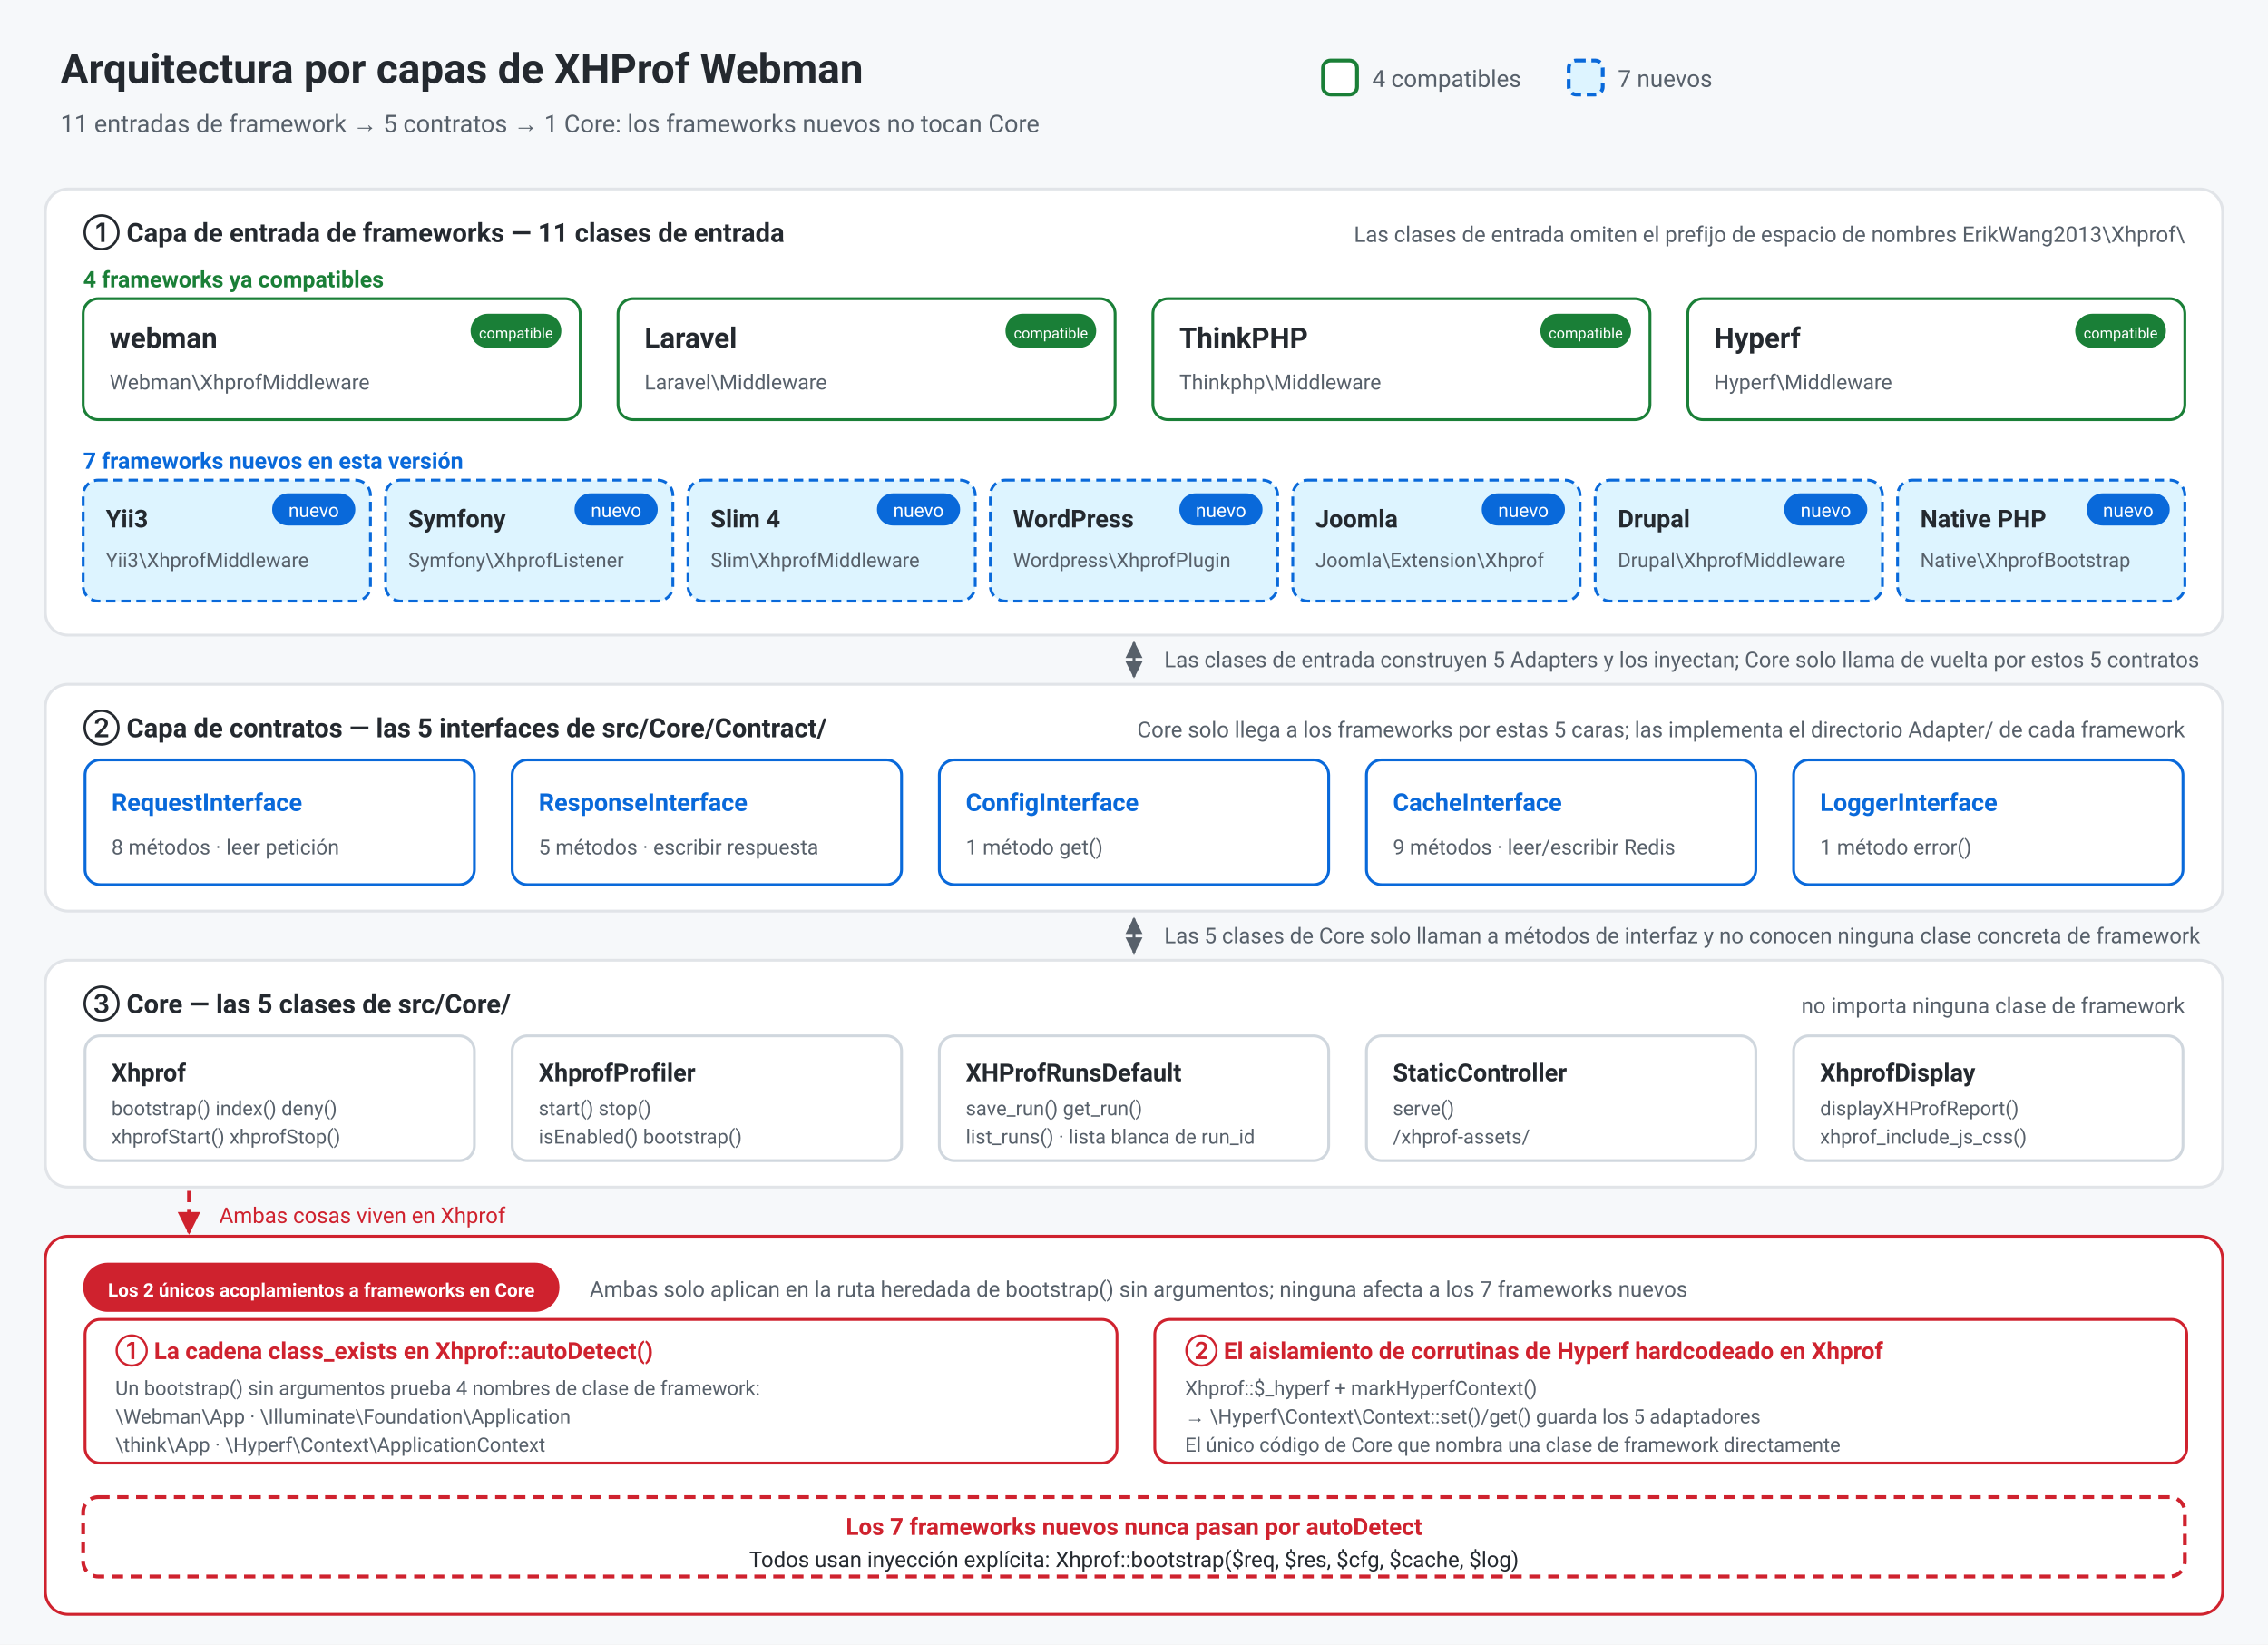
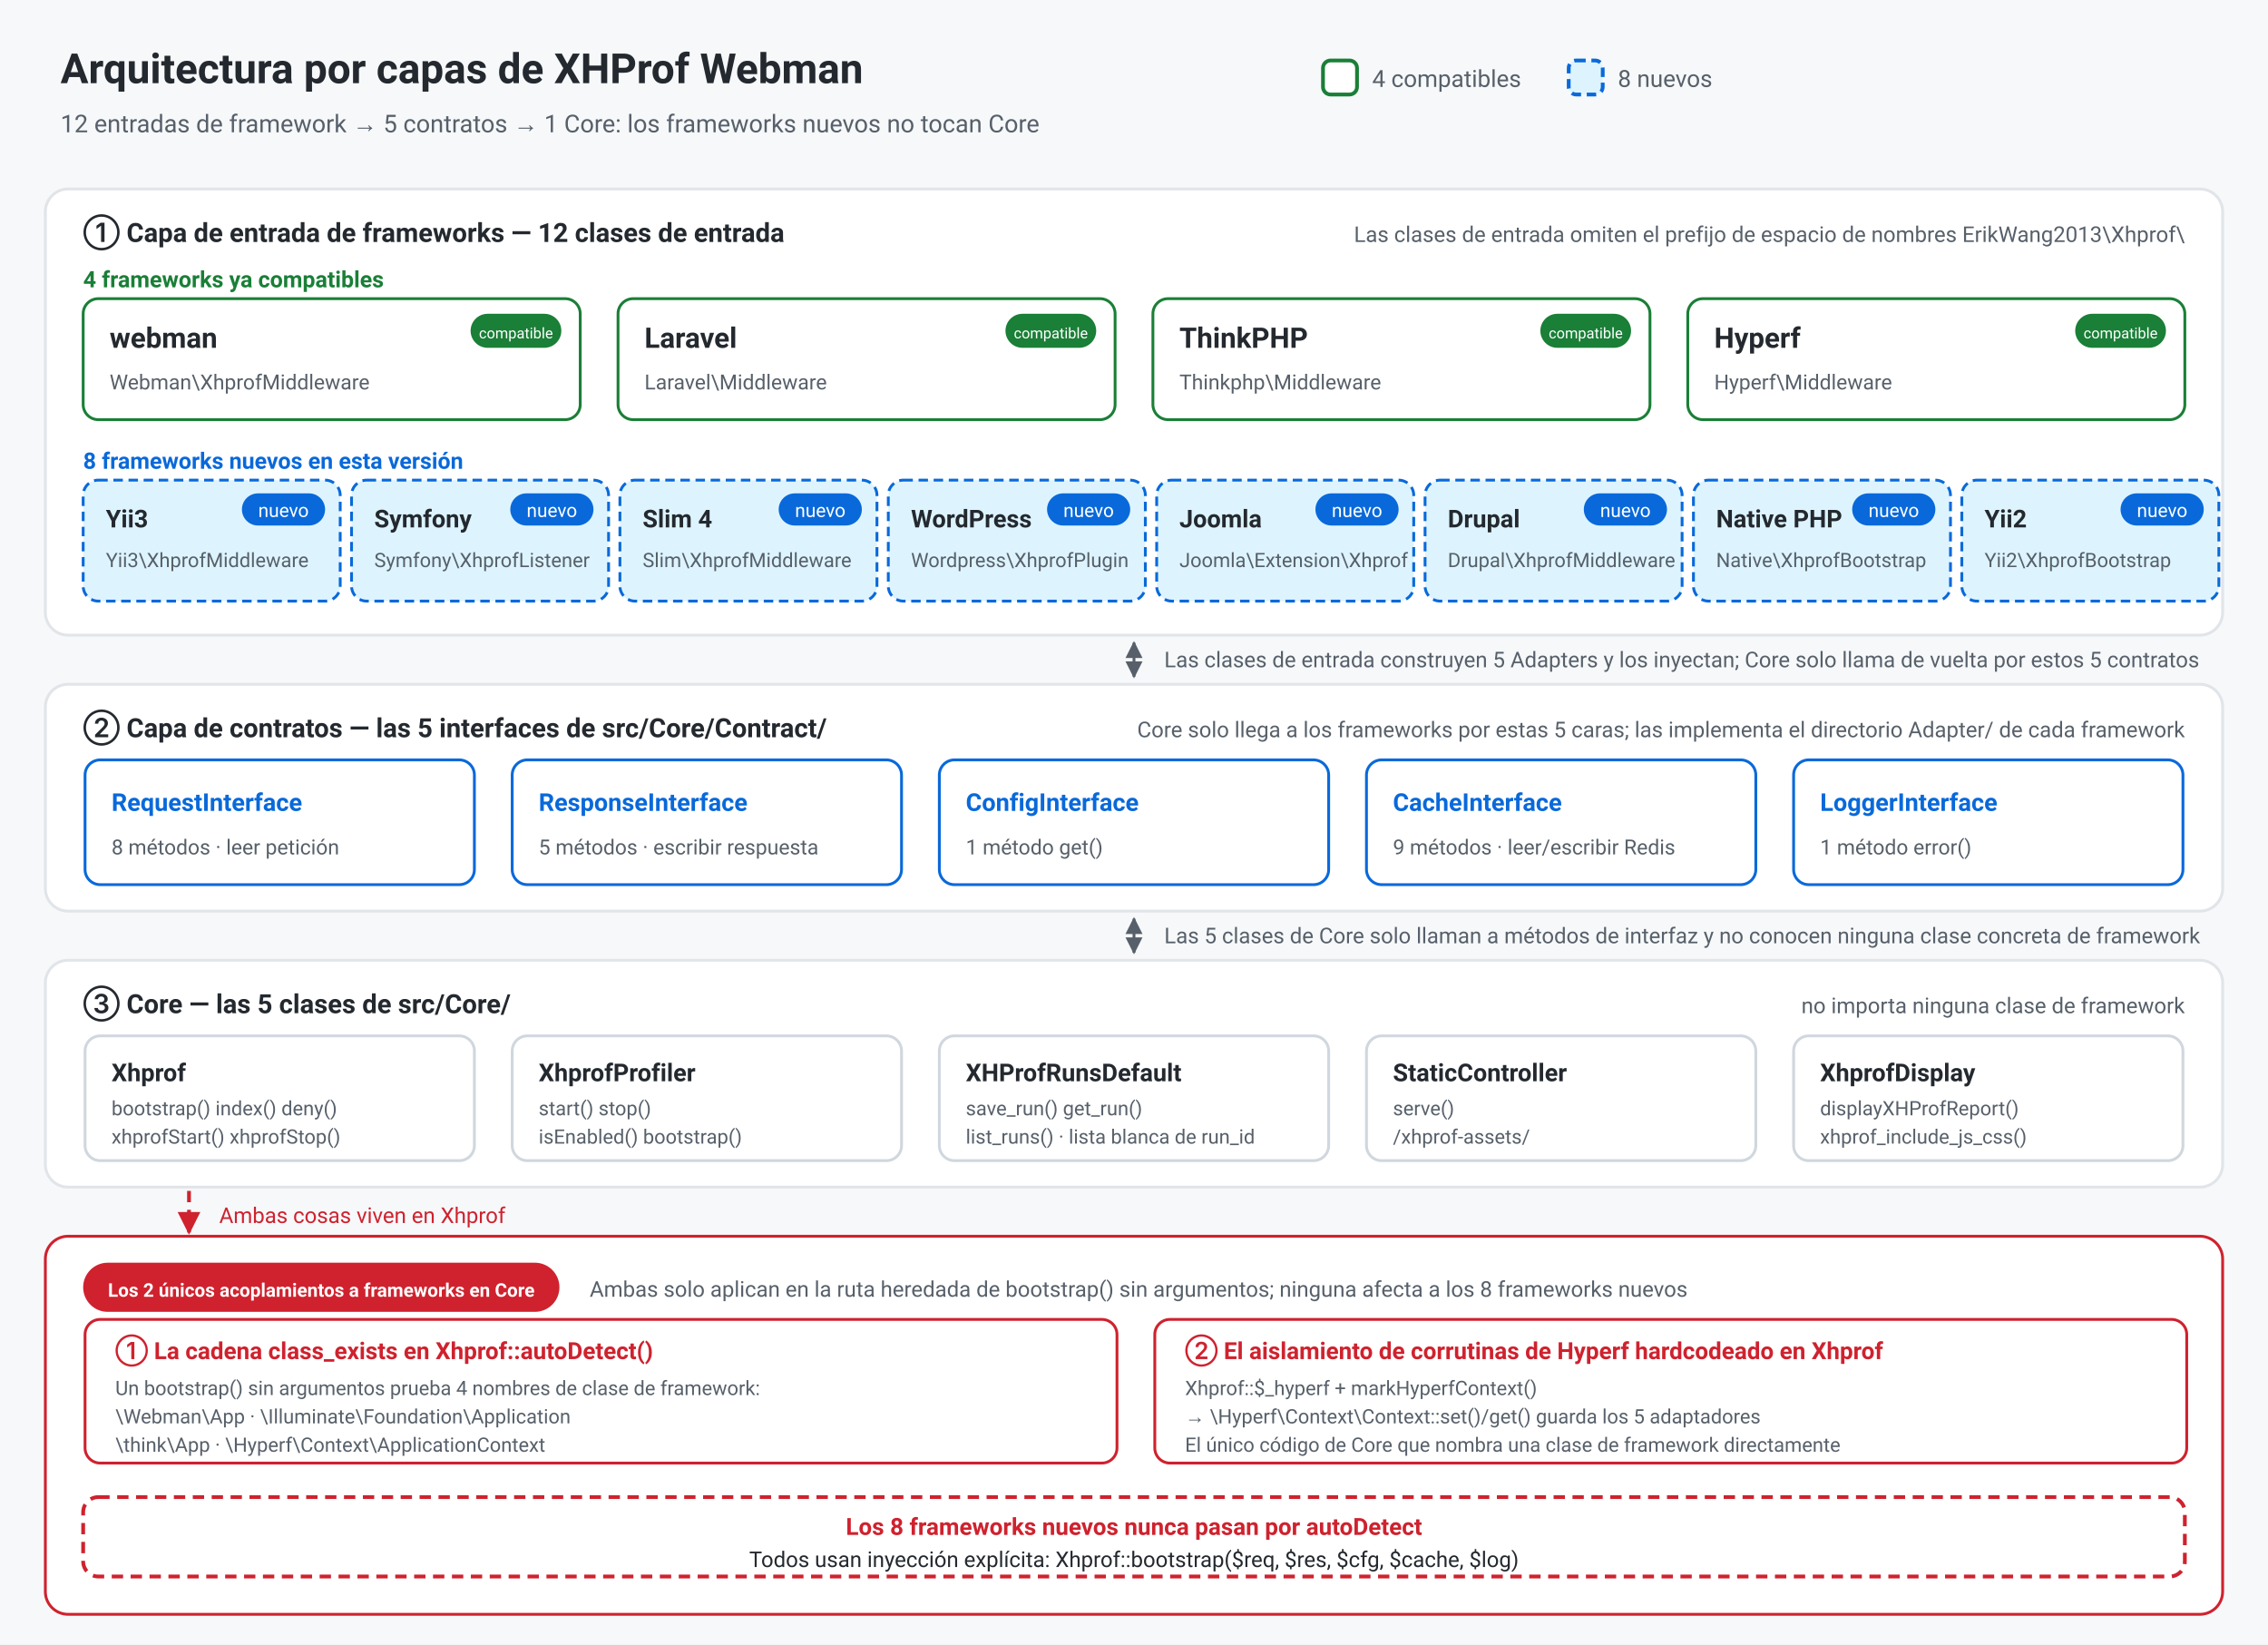
<svg xmlns="http://www.w3.org/2000/svg" viewBox="0 0 1200 870" width="1200" height="870" role="img" font-family="-apple-system, BlinkMacSystemFont, &quot;Segoe UI&quot;, Roboto, &quot;Helvetica Neue&quot;, Arial, &quot;Noto Sans SC&quot;, &quot;PingFang SC&quot;, &quot;Microsoft YaHei&quot;, sans-serif">
  <defs>
    <marker id="arrow" viewBox="0 0 10 10" refX="9" refY="5" markerWidth="6" markerHeight="6" orient="auto-start-reverse">
      <path d="M0,0 L10,5 L0,10 z" fill="#57606a" />
    </marker>
    <marker id="arrow-red" viewBox="0 0 10 10" refX="9" refY="5" markerWidth="6" markerHeight="6" orient="auto-start-reverse">
      <path d="M0,0 L10,5 L0,10 z" fill="#cf222e" />
    </marker>
  </defs>
  <rect x="0" y="0" width="1200" height="870" fill="#f6f8fa" />
  <text x="32" y="44" font-size="22" font-weight="700" fill="#24292f">Arquitectura por capas de XHProf Webman</text>
-   <text x="32" y="70" font-size="13" fill="#57606a">11 entradas de framework → 5 contratos → 1 Core: los frameworks nuevos no tocan Core</text>
+   <text x="32" y="70" font-size="13" fill="#57606a">12 entradas de framework → 5 contratos → 1 Core: los frameworks nuevos no tocan Core</text>
  <rect x="700" y="32" width="18" height="18" rx="4" fill="#ffffff" stroke="#1a7f37" stroke-width="2" />
  <text x="726" y="46" font-size="12.5" fill="#57606a">4 compatibles</text>
  <rect x="830" y="32" width="18" height="18" rx="4" fill="#ddf4ff" stroke="#0969da" stroke-width="2" stroke-dasharray="5 3" />
-   <text x="856" y="46" font-size="12.5" fill="#57606a">7 nuevos</text>
+   <text x="856" y="46" font-size="12.5" fill="#57606a">8 nuevos</text>
  <rect x="24" y="100" width="1152" height="236" rx="12" fill="#ffffff" stroke="#e1e4e8" stroke-width="1.5" />
-   <text x="44" y="128" font-size="14" font-weight="600" fill="#24292f">① Capa de entrada de frameworks — 11 clases de entrada</text>
+   <text x="44" y="128" font-size="14" font-weight="600" fill="#24292f">① Capa de entrada de frameworks — 12 clases de entrada</text>
  <text x="1156" y="128" font-size="11.5" fill="#57606a" text-anchor="end">Las clases de entrada omiten el prefijo de espacio de nombres ErikWang2013\Xhprof\</text>
  <text x="44" y="152" font-size="12" font-weight="600" fill="#1a7f37">4 frameworks ya compatibles</text>
  <rect x="44" y="158" width="263" height="64" rx="8" fill="#ffffff" stroke="#1a7f37" stroke-width="1.5" />
  <text x="58" y="184" font-size="15" font-weight="600" fill="#24292f">webman</text>
  <text x="58" y="206" font-size="11" fill="#57606a">Webman\XhprofMiddleware</text>
  <rect x="249" y="166" width="48" height="18" rx="9" fill="#1a7f37" />
  <text x="273" y="179" font-size="7.87" fill="#ffffff" text-anchor="middle">compatible</text>
  <rect x="327" y="158" width="263" height="64" rx="8" fill="#ffffff" stroke="#1a7f37" stroke-width="1.5" />
  <text x="341" y="184" font-size="15" font-weight="600" fill="#24292f">Laravel</text>
  <text x="341" y="206" font-size="11" fill="#57606a">Laravel\Middleware</text>
  <rect x="532" y="166" width="48" height="18" rx="9" fill="#1a7f37" />
  <text x="556" y="179" font-size="7.87" fill="#ffffff" text-anchor="middle">compatible</text>
  <rect x="610" y="158" width="263" height="64" rx="8" fill="#ffffff" stroke="#1a7f37" stroke-width="1.5" />
  <text x="624" y="184" font-size="15" font-weight="600" fill="#24292f">ThinkPHP</text>
  <text x="624" y="206" font-size="11" fill="#57606a">Thinkphp\Middleware</text>
  <rect x="815" y="166" width="48" height="18" rx="9" fill="#1a7f37" />
  <text x="839" y="179" font-size="7.87" fill="#ffffff" text-anchor="middle">compatible</text>
  <rect x="893" y="158" width="263" height="64" rx="8" fill="#ffffff" stroke="#1a7f37" stroke-width="1.5" />
  <text x="907" y="184" font-size="15" font-weight="600" fill="#24292f">Hyperf</text>
  <text x="907" y="206" font-size="11" fill="#57606a">Hyperf\Middleware</text>
  <rect x="1098" y="166" width="48" height="18" rx="9" fill="#1a7f37" />
  <text x="1122" y="179" font-size="7.87" fill="#ffffff" text-anchor="middle">compatible</text>
-   <text x="44" y="248" font-size="12" font-weight="600" fill="#0969da">7 frameworks nuevos en esta versión</text>
-   <rect x="44" y="254" width="152" height="64" rx="8" fill="#ddf4ff" stroke="#0969da" stroke-width="1.5" stroke-dasharray="5 3" />
+   <text x="44" y="248" font-size="12" font-weight="600" fill="#0969da">8 frameworks nuevos en esta versión</text>
+   <rect x="44" y="254" width="136" height="64" rx="8" fill="#ddf4ff" stroke="#0969da" stroke-width="1.5" stroke-dasharray="5 3" />
  <text x="56" y="279" font-size="13" font-weight="600" fill="#24292f">Yii3</text>
  <text x="56" y="300" font-size="10.5" fill="#57606a">Yii3\XhprofMiddleware</text>
-   <rect x="144" y="261" width="44" height="17" rx="8.5" fill="#0969da" />
-   <text x="166" y="273.5" font-size="10" fill="#ffffff" text-anchor="middle">nuevo</text>
-   <rect x="204" y="254" width="152" height="64" rx="8" fill="#ddf4ff" stroke="#0969da" stroke-width="1.5" stroke-dasharray="5 3" />
-   <text x="216" y="279" font-size="13" font-weight="600" fill="#24292f">Symfony</text>
-   <text x="216" y="300" font-size="10.5" fill="#57606a">Symfony\XhprofListener</text>
-   <rect x="304" y="261" width="44" height="17" rx="8.5" fill="#0969da" />
-   <text x="326" y="273.5" font-size="10" fill="#ffffff" text-anchor="middle">nuevo</text>
-   <rect x="364" y="254" width="152" height="64" rx="8" fill="#ddf4ff" stroke="#0969da" stroke-width="1.5" stroke-dasharray="5 3" />
-   <text x="376" y="279" font-size="13" font-weight="600" fill="#24292f">Slim 4</text>
-   <text x="376" y="300" font-size="10.5" fill="#57606a">Slim\XhprofMiddleware</text>
-   <rect x="464" y="261" width="44" height="17" rx="8.5" fill="#0969da" />
-   <text x="486" y="273.5" font-size="10" fill="#ffffff" text-anchor="middle">nuevo</text>
-   <rect x="524" y="254" width="152" height="64" rx="8" fill="#ddf4ff" stroke="#0969da" stroke-width="1.5" stroke-dasharray="5 3" />
-   <text x="536" y="279" font-size="13" font-weight="600" fill="#24292f">WordPress</text>
-   <text x="536" y="300" font-size="10.5" fill="#57606a">Wordpress\XhprofPlugin</text>
-   <rect x="624" y="261" width="44" height="17" rx="8.5" fill="#0969da" />
-   <text x="646" y="273.5" font-size="10" fill="#ffffff" text-anchor="middle">nuevo</text>
-   <rect x="684" y="254" width="152" height="64" rx="8" fill="#ddf4ff" stroke="#0969da" stroke-width="1.5" stroke-dasharray="5 3" />
-   <text x="696" y="279" font-size="13" font-weight="600" fill="#24292f">Joomla</text>
-   <text x="696" y="300" font-size="10.5" fill="#57606a">Joomla\Extension\Xhprof</text>
-   <rect x="784" y="261" width="44" height="17" rx="8.5" fill="#0969da" />
-   <text x="806" y="273.5" font-size="10" fill="#ffffff" text-anchor="middle">nuevo</text>
-   <rect x="844" y="254" width="152" height="64" rx="8" fill="#ddf4ff" stroke="#0969da" stroke-width="1.5" stroke-dasharray="5 3" />
-   <text x="856" y="279" font-size="13" font-weight="600" fill="#24292f">Drupal</text>
-   <text x="856" y="300" font-size="10.5" fill="#57606a">Drupal\XhprofMiddleware</text>
-   <rect x="944" y="261" width="44" height="17" rx="8.5" fill="#0969da" />
-   <text x="966" y="273.5" font-size="10" fill="#ffffff" text-anchor="middle">nuevo</text>
+   <rect x="128" y="261" width="44" height="17" rx="8.5" fill="#0969da" />
+   <text x="150" y="273.5" font-size="10" fill="#ffffff" text-anchor="middle">nuevo</text>
+   <rect x="186" y="254" width="136" height="64" rx="8" fill="#ddf4ff" stroke="#0969da" stroke-width="1.5" stroke-dasharray="5 3" />
+   <text x="198" y="279" font-size="13" font-weight="600" fill="#24292f">Symfony</text>
+   <text x="198" y="300" font-size="10.5" fill="#57606a">Symfony\XhprofListener</text>
+   <rect x="270" y="261" width="44" height="17" rx="8.5" fill="#0969da" />
+   <text x="292" y="273.5" font-size="10" fill="#ffffff" text-anchor="middle">nuevo</text>
+   <rect x="328" y="254" width="136" height="64" rx="8" fill="#ddf4ff" stroke="#0969da" stroke-width="1.5" stroke-dasharray="5 3" />
+   <text x="340" y="279" font-size="13" font-weight="600" fill="#24292f">Slim 4</text>
+   <text x="340" y="300" font-size="10.5" fill="#57606a">Slim\XhprofMiddleware</text>
+   <rect x="412" y="261" width="44" height="17" rx="8.5" fill="#0969da" />
+   <text x="434" y="273.5" font-size="10" fill="#ffffff" text-anchor="middle">nuevo</text>
+   <rect x="470" y="254" width="136" height="64" rx="8" fill="#ddf4ff" stroke="#0969da" stroke-width="1.5" stroke-dasharray="5 3" />
+   <text x="482" y="279" font-size="13" font-weight="600" fill="#24292f">WordPress</text>
+   <text x="482" y="300" font-size="10.5" fill="#57606a">Wordpress\XhprofPlugin</text>
+   <rect x="554" y="261" width="44" height="17" rx="8.5" fill="#0969da" />
+   <text x="576" y="273.5" font-size="10" fill="#ffffff" text-anchor="middle">nuevo</text>
+   <rect x="612" y="254" width="136" height="64" rx="8" fill="#ddf4ff" stroke="#0969da" stroke-width="1.5" stroke-dasharray="5 3" />
+   <text x="624" y="279" font-size="13" font-weight="600" fill="#24292f">Joomla</text>
+   <text x="624" y="300" font-size="10.5" fill="#57606a">Joomla\Extension\Xhprof</text>
+   <rect x="696" y="261" width="44" height="17" rx="8.5" fill="#0969da" />
+   <text x="718" y="273.5" font-size="10" fill="#ffffff" text-anchor="middle">nuevo</text>
+   <rect x="754" y="254" width="136" height="64" rx="8" fill="#ddf4ff" stroke="#0969da" stroke-width="1.5" stroke-dasharray="5 3" />
+   <text x="766" y="279" font-size="13" font-weight="600" fill="#24292f">Drupal</text>
+   <text x="766" y="300" font-size="10.5" fill="#57606a">Drupal\XhprofMiddleware</text>
+   <rect x="838" y="261" width="44" height="17" rx="8.5" fill="#0969da" />
+   <text x="860" y="273.5" font-size="10" fill="#ffffff" text-anchor="middle">nuevo</text>
  <line x1="600" y1="340" x2="600" y2="358" stroke="#57606a" stroke-width="1.5" marker-start="url(#arrow)" marker-end="url(#arrow)" />
  <text x="616" y="353" font-size="11.5" fill="#57606a">Las clases de entrada construyen 5 Adapters y los inyectan; Core solo llama de vuelta por estos 5 contratos</text>
  <rect x="24" y="362" width="1152" height="120" rx="12" fill="#ffffff" stroke="#e1e4e8" stroke-width="1.5" />
  <text x="44" y="390" font-size="14" font-weight="600" fill="#24292f">② Capa de contratos — las 5 interfaces de src/Core/Contract/</text>
  <text x="1156" y="390" font-size="11.5" fill="#57606a" text-anchor="end">Core solo llega a los frameworks por estas 5 caras; las implementa el directorio Adapter/ de cada framework</text>
  <rect x="45" y="402" width="206" height="66" rx="8" fill="#ffffff" stroke="#0969da" stroke-width="1.5" />
  <text x="59" y="429" font-size="13" font-weight="600" fill="#0969da">RequestInterface</text>
  <text x="59" y="452" font-size="11" fill="#57606a">8 métodos · leer petición</text>
  <rect x="271" y="402" width="206" height="66" rx="8" fill="#ffffff" stroke="#0969da" stroke-width="1.5" />
  <text x="285" y="429" font-size="13" font-weight="600" fill="#0969da">ResponseInterface</text>
  <text x="285" y="452" font-size="11" fill="#57606a">5 métodos · escribir respuesta</text>
  <rect x="497" y="402" width="206" height="66" rx="8" fill="#ffffff" stroke="#0969da" stroke-width="1.5" />
  <text x="511" y="429" font-size="13" font-weight="600" fill="#0969da">ConfigInterface</text>
  <text x="511" y="452" font-size="11" fill="#57606a">1 método get()</text>
  <rect x="723" y="402" width="206" height="66" rx="8" fill="#ffffff" stroke="#0969da" stroke-width="1.5" />
  <text x="737" y="429" font-size="13" font-weight="600" fill="#0969da">CacheInterface</text>
  <text x="737" y="452" font-size="11" fill="#57606a">9 métodos · leer/escribir Redis</text>
  <rect x="949" y="402" width="206" height="66" rx="8" fill="#ffffff" stroke="#0969da" stroke-width="1.5" />
  <text x="963" y="429" font-size="13" font-weight="600" fill="#0969da">LoggerInterface</text>
  <text x="963" y="452" font-size="11" fill="#57606a">1 método error()</text>
  <line x1="600" y1="486" x2="600" y2="504" stroke="#57606a" stroke-width="1.5" marker-start="url(#arrow)" marker-end="url(#arrow)" />
  <text x="616" y="499" font-size="11.5" fill="#57606a">Las 5 clases de Core solo llaman a métodos de interfaz y no conocen ninguna clase concreta de framework</text>
  <rect x="24" y="508" width="1152" height="120" rx="12" fill="#ffffff" stroke="#e1e4e8" stroke-width="1.5" />
  <text x="44" y="536" font-size="14" font-weight="600" fill="#24292f">③ Core — las 5 clases de src/Core/</text>
  <text x="1156" y="536" font-size="11.5" fill="#57606a" text-anchor="end">no importa ninguna clase de framework</text>
  <rect x="45" y="548" width="206" height="66" rx="8" fill="#ffffff" stroke="#d0d7de" stroke-width="1.5" />
  <text x="59" y="572" font-size="13" font-weight="600" fill="#24292f">Xhprof</text>
  <text x="59" y="590" font-size="10.5" fill="#57606a">bootstrap() index() deny()</text>
  <text x="59" y="605" font-size="10.5" fill="#57606a">xhprofStart() xhprofStop()</text>
  <rect x="271" y="548" width="206" height="66" rx="8" fill="#ffffff" stroke="#d0d7de" stroke-width="1.5" />
  <text x="285" y="572" font-size="13" font-weight="600" fill="#24292f">XhprofProfiler</text>
  <text x="285" y="590" font-size="10.5" fill="#57606a">start() stop()</text>
  <text x="285" y="605" font-size="10.5" fill="#57606a">isEnabled() bootstrap()</text>
  <rect x="497" y="548" width="206" height="66" rx="8" fill="#ffffff" stroke="#d0d7de" stroke-width="1.5" />
  <text x="511" y="572" font-size="13" font-weight="600" fill="#24292f">XHProfRunsDefault</text>
  <text x="511" y="590" font-size="10.5" fill="#57606a">save_run() get_run()</text>
  <text x="511" y="605" font-size="10.5" fill="#57606a">list_runs() · lista blanca de run_id</text>
  <rect x="723" y="548" width="206" height="66" rx="8" fill="#ffffff" stroke="#d0d7de" stroke-width="1.5" />
  <text x="737" y="572" font-size="13" font-weight="600" fill="#24292f">StaticController</text>
  <text x="737" y="590" font-size="10.5" fill="#57606a">serve()</text>
  <text x="737" y="605" font-size="10.5" fill="#57606a">/xhprof-assets/</text>
  <rect x="949" y="548" width="206" height="66" rx="8" fill="#ffffff" stroke="#d0d7de" stroke-width="1.5" />
  <text x="963" y="572" font-size="13" font-weight="600" fill="#24292f">XhprofDisplay</text>
  <text x="963" y="590" font-size="10.5" fill="#57606a">displayXHProfReport()</text>
  <text x="963" y="605" font-size="10.5" fill="#57606a">xhprof_include_js_css()</text>
  <line x1="100" y1="630" x2="100" y2="652" stroke="#cf222e" stroke-width="2" stroke-dasharray="6 4" marker-end="url(#arrow-red)" />
  <text x="116" y="647" font-size="11.5" fill="#cf222e">Ambas cosas viven en Xhprof</text>
  <rect x="24" y="654" width="1152" height="200" rx="12" fill="#ffffff" stroke="#cf222e" stroke-width="1.5" />
  <rect x="44" y="668" width="252" height="26" rx="13" fill="#cf222e" />
  <text x="170" y="686" font-size="9.96" font-weight="600" fill="#ffffff" text-anchor="middle">Los 2 únicos acoplamientos a frameworks en Core</text>
-   <text x="312" y="686" font-size="11.5" fill="#57606a">Ambas solo aplican en la ruta heredada de bootstrap() sin argumentos; ninguna afecta a los 7 frameworks nuevos</text>
+   <text x="312" y="686" font-size="11.5" fill="#57606a">Ambas solo aplican en la ruta heredada de bootstrap() sin argumentos; ninguna afecta a los 8 frameworks nuevos</text>
  <rect x="45" y="698" width="546" height="76" rx="8" fill="#ffffff" stroke="#cf222e" stroke-width="1.5" />
  <text x="61" y="719" font-size="12.5" font-weight="600" fill="#cf222e">① La cadena class_exists en Xhprof::autoDetect()</text>
  <text x="61" y="738" font-size="10.5" fill="#57606a">Un bootstrap() sin argumentos prueba 4 nombres de clase de framework:</text>
  <text x="61" y="753" font-size="10.5" fill="#57606a">\Webman\App · \Illuminate\Foundation\Application</text>
  <text x="61" y="768" font-size="10.5" fill="#57606a">\think\App · \Hyperf\Context\ApplicationContext</text>
  <rect x="611" y="698" width="546" height="76" rx="8" fill="#ffffff" stroke="#cf222e" stroke-width="1.5" />
  <text x="627" y="719" font-size="12.5" font-weight="600" fill="#cf222e">② El aislamiento de corrutinas de Hyperf hardcodeado en Xhprof</text>
  <text x="627" y="738" font-size="10.5" fill="#57606a">Xhprof::$_hyperf + markHyperfContext()</text>
  <text x="627" y="753" font-size="10.5" fill="#57606a">→ \Hyperf\Context\Context::set()/get() guarda los 5 adaptadores</text>
  <text x="627" y="768" font-size="10.5" fill="#57606a">El único código de Core que nombra una clase de framework directamente</text>
  <rect x="44" y="792" width="1112" height="42" rx="8" fill="#ffffff" stroke="#cf222e" stroke-width="2" stroke-dasharray="6 4" />
-   <text x="600" y="812" font-size="12.5" font-weight="600" fill="#cf222e" text-anchor="middle">Los 7 frameworks nuevos nunca pasan por autoDetect</text>
+   <text x="600" y="812" font-size="12.5" font-weight="600" fill="#cf222e" text-anchor="middle">Los 8 frameworks nuevos nunca pasan por autoDetect</text>
  <text x="600" y="829" font-size="11.5" fill="#24292f" text-anchor="middle">Todos usan inyección explícita: Xhprof::bootstrap($req, $res, $cfg, $cache, $log)</text>
-   <rect x="1004" y="254" width="152" height="64" rx="8" fill="#ddf4ff" stroke="#0969da" stroke-width="1.5" stroke-dasharray="5 3" />
-   <text x="1016" y="279" font-size="13" font-weight="600" fill="#24292f">Native PHP</text>
-   <text x="1016" y="300" font-size="10.5" fill="#57606a">Native\XhprofBootstrap</text>
-   <rect x="1104" y="261" width="44" height="17" rx="8.5" fill="#0969da" />
-   <text x="1126" y="273.5" font-size="10" fill="#ffffff" text-anchor="middle">nuevo</text>
+   <rect x="896" y="254" width="136" height="64" rx="8" fill="#ddf4ff" stroke="#0969da" stroke-width="1.5" stroke-dasharray="5 3" />
+   <text x="908" y="279" font-size="13" font-weight="600" fill="#24292f">Native PHP</text>
+   <text x="908" y="300" font-size="10.5" fill="#57606a">Native\XhprofBootstrap</text>
+   <rect x="980" y="261" width="44" height="17" rx="8.5" fill="#0969da" />
+   <text x="1002" y="273.5" font-size="10" fill="#ffffff" text-anchor="middle">nuevo</text>
+   <rect x="1038" y="254" width="136" height="64" rx="8" fill="#ddf4ff" stroke="#0969da" stroke-width="1.5" stroke-dasharray="5 3" />
+   <text x="1050" y="279" font-size="13" font-weight="600" fill="#24292f">Yii2</text>
+   <text x="1050" y="300" font-size="10.5" fill="#57606a">Yii2\XhprofBootstrap</text>
+   <rect x="1122" y="261" width="44" height="17" rx="8.5" fill="#0969da" />
+   <text x="1144" y="273.5" font-size="10" fill="#ffffff" text-anchor="middle">nuevo</text>
</svg>
